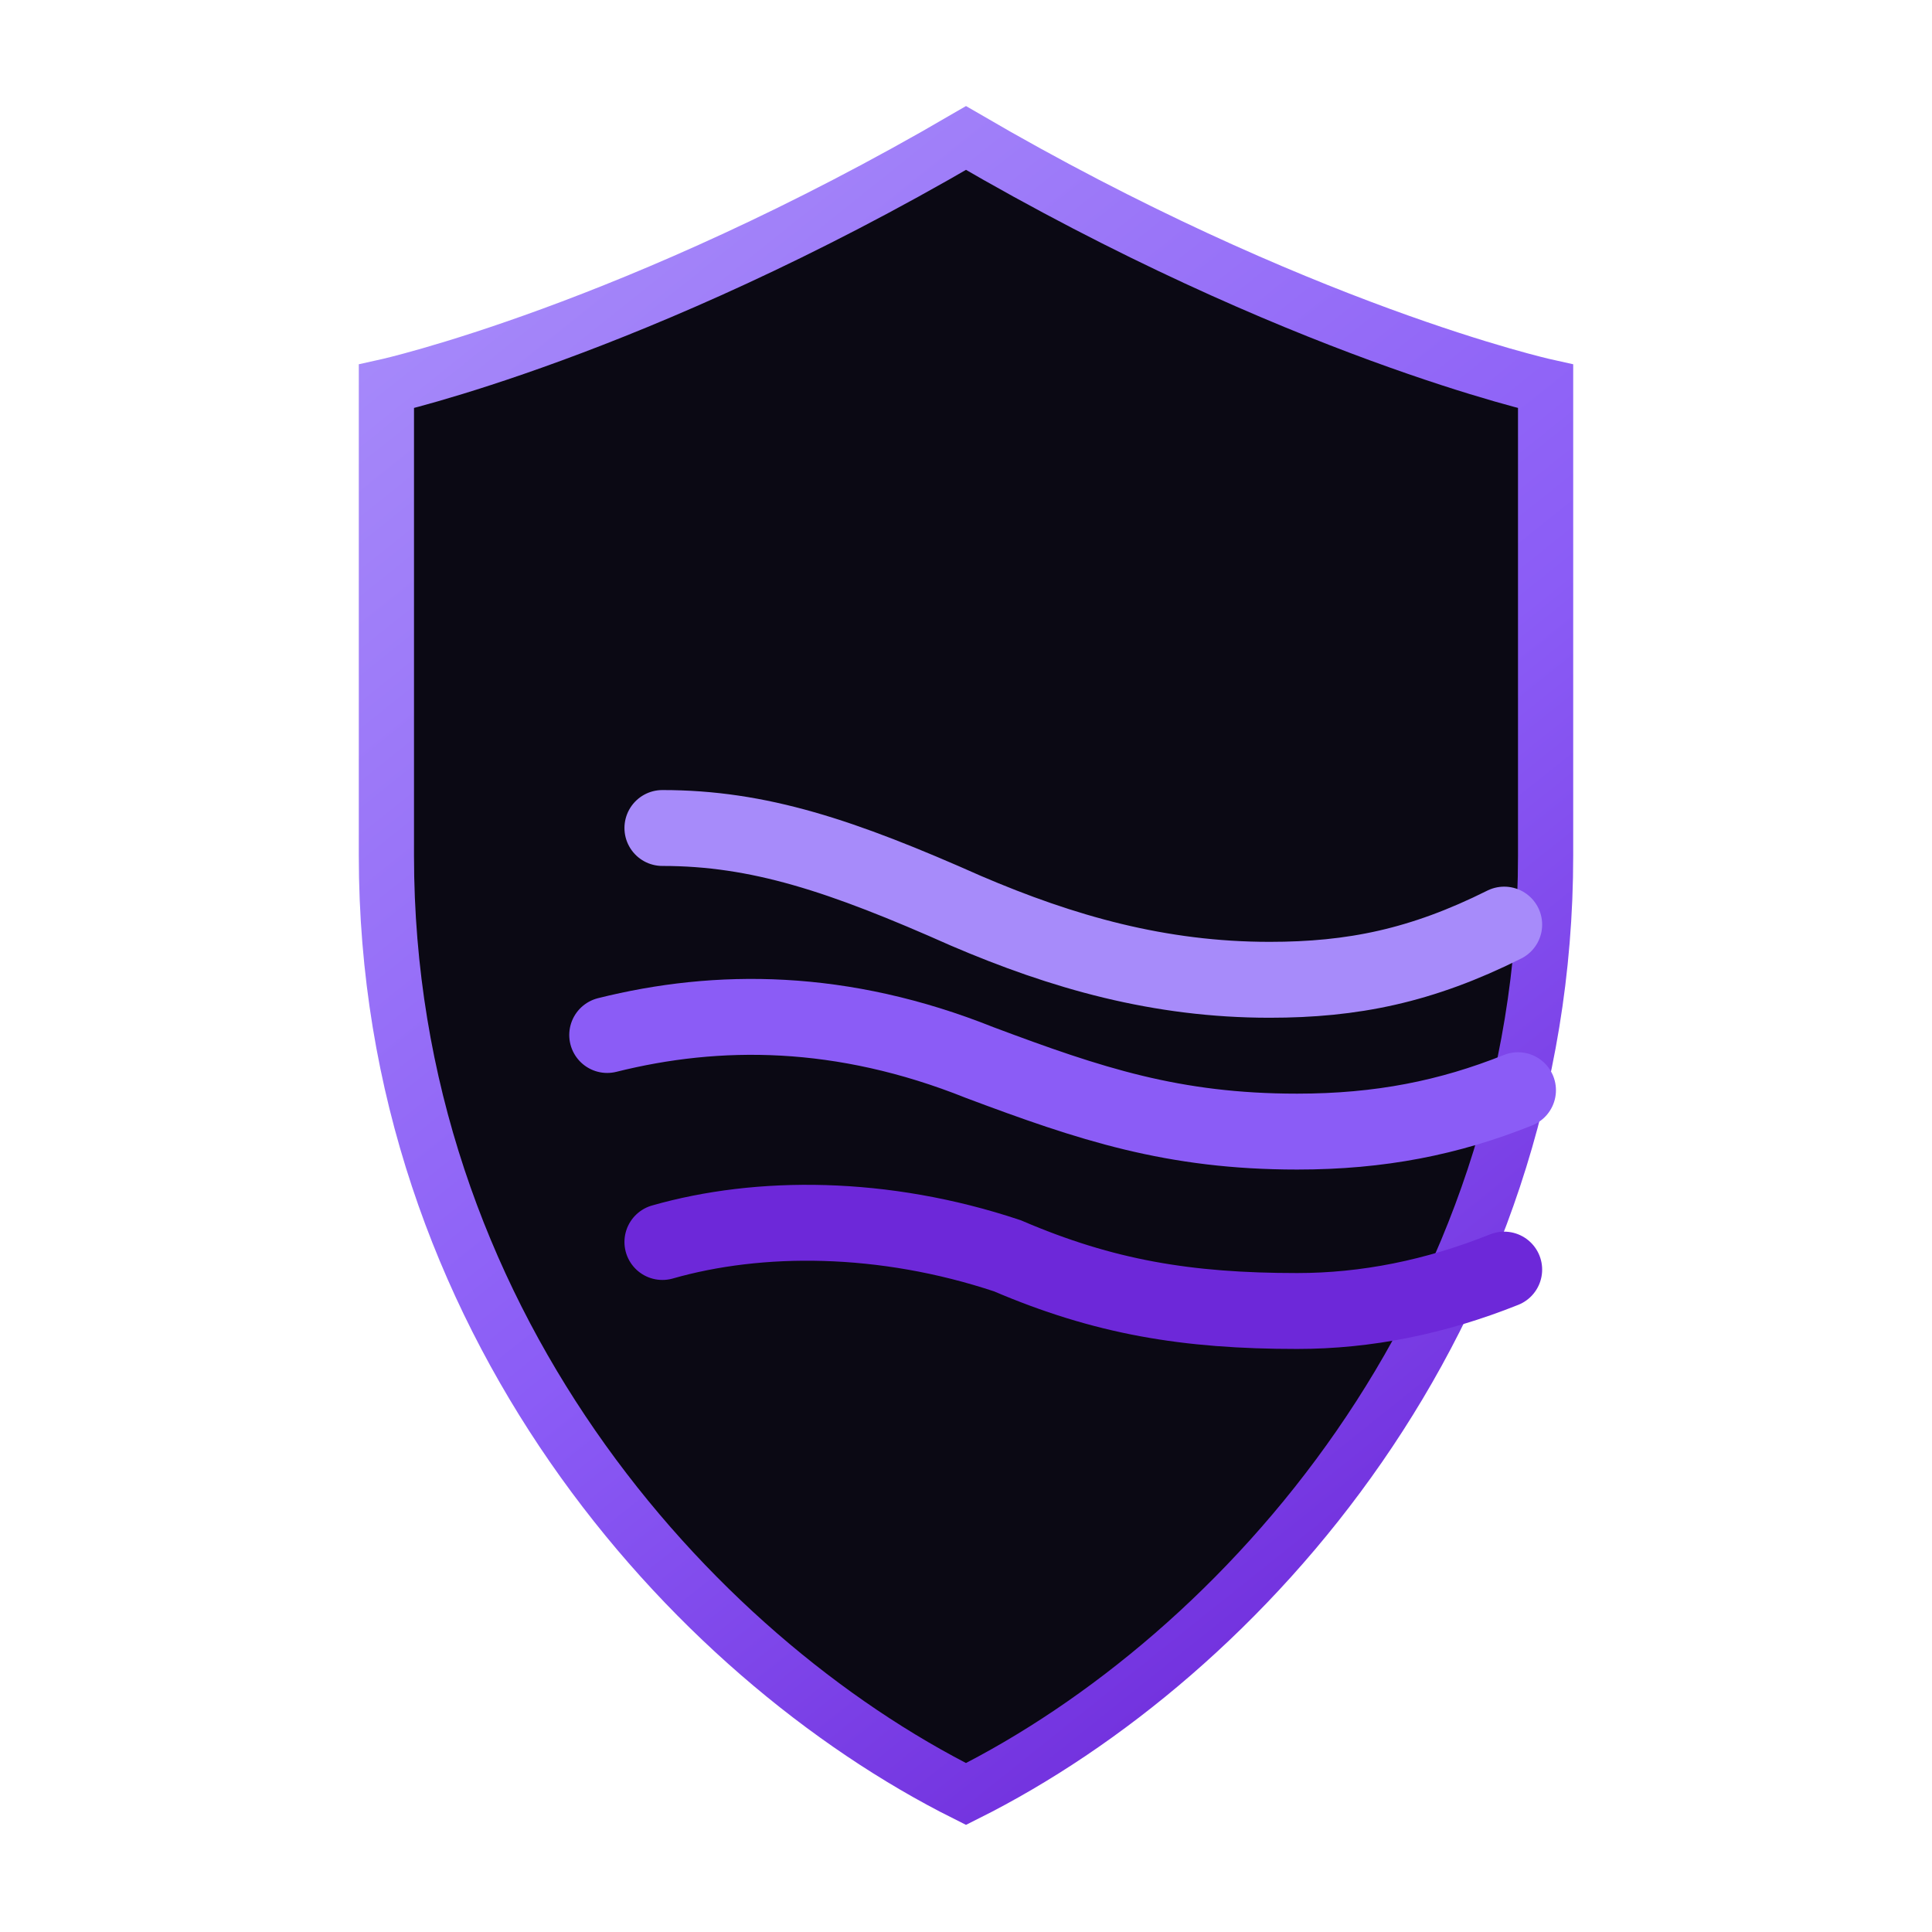
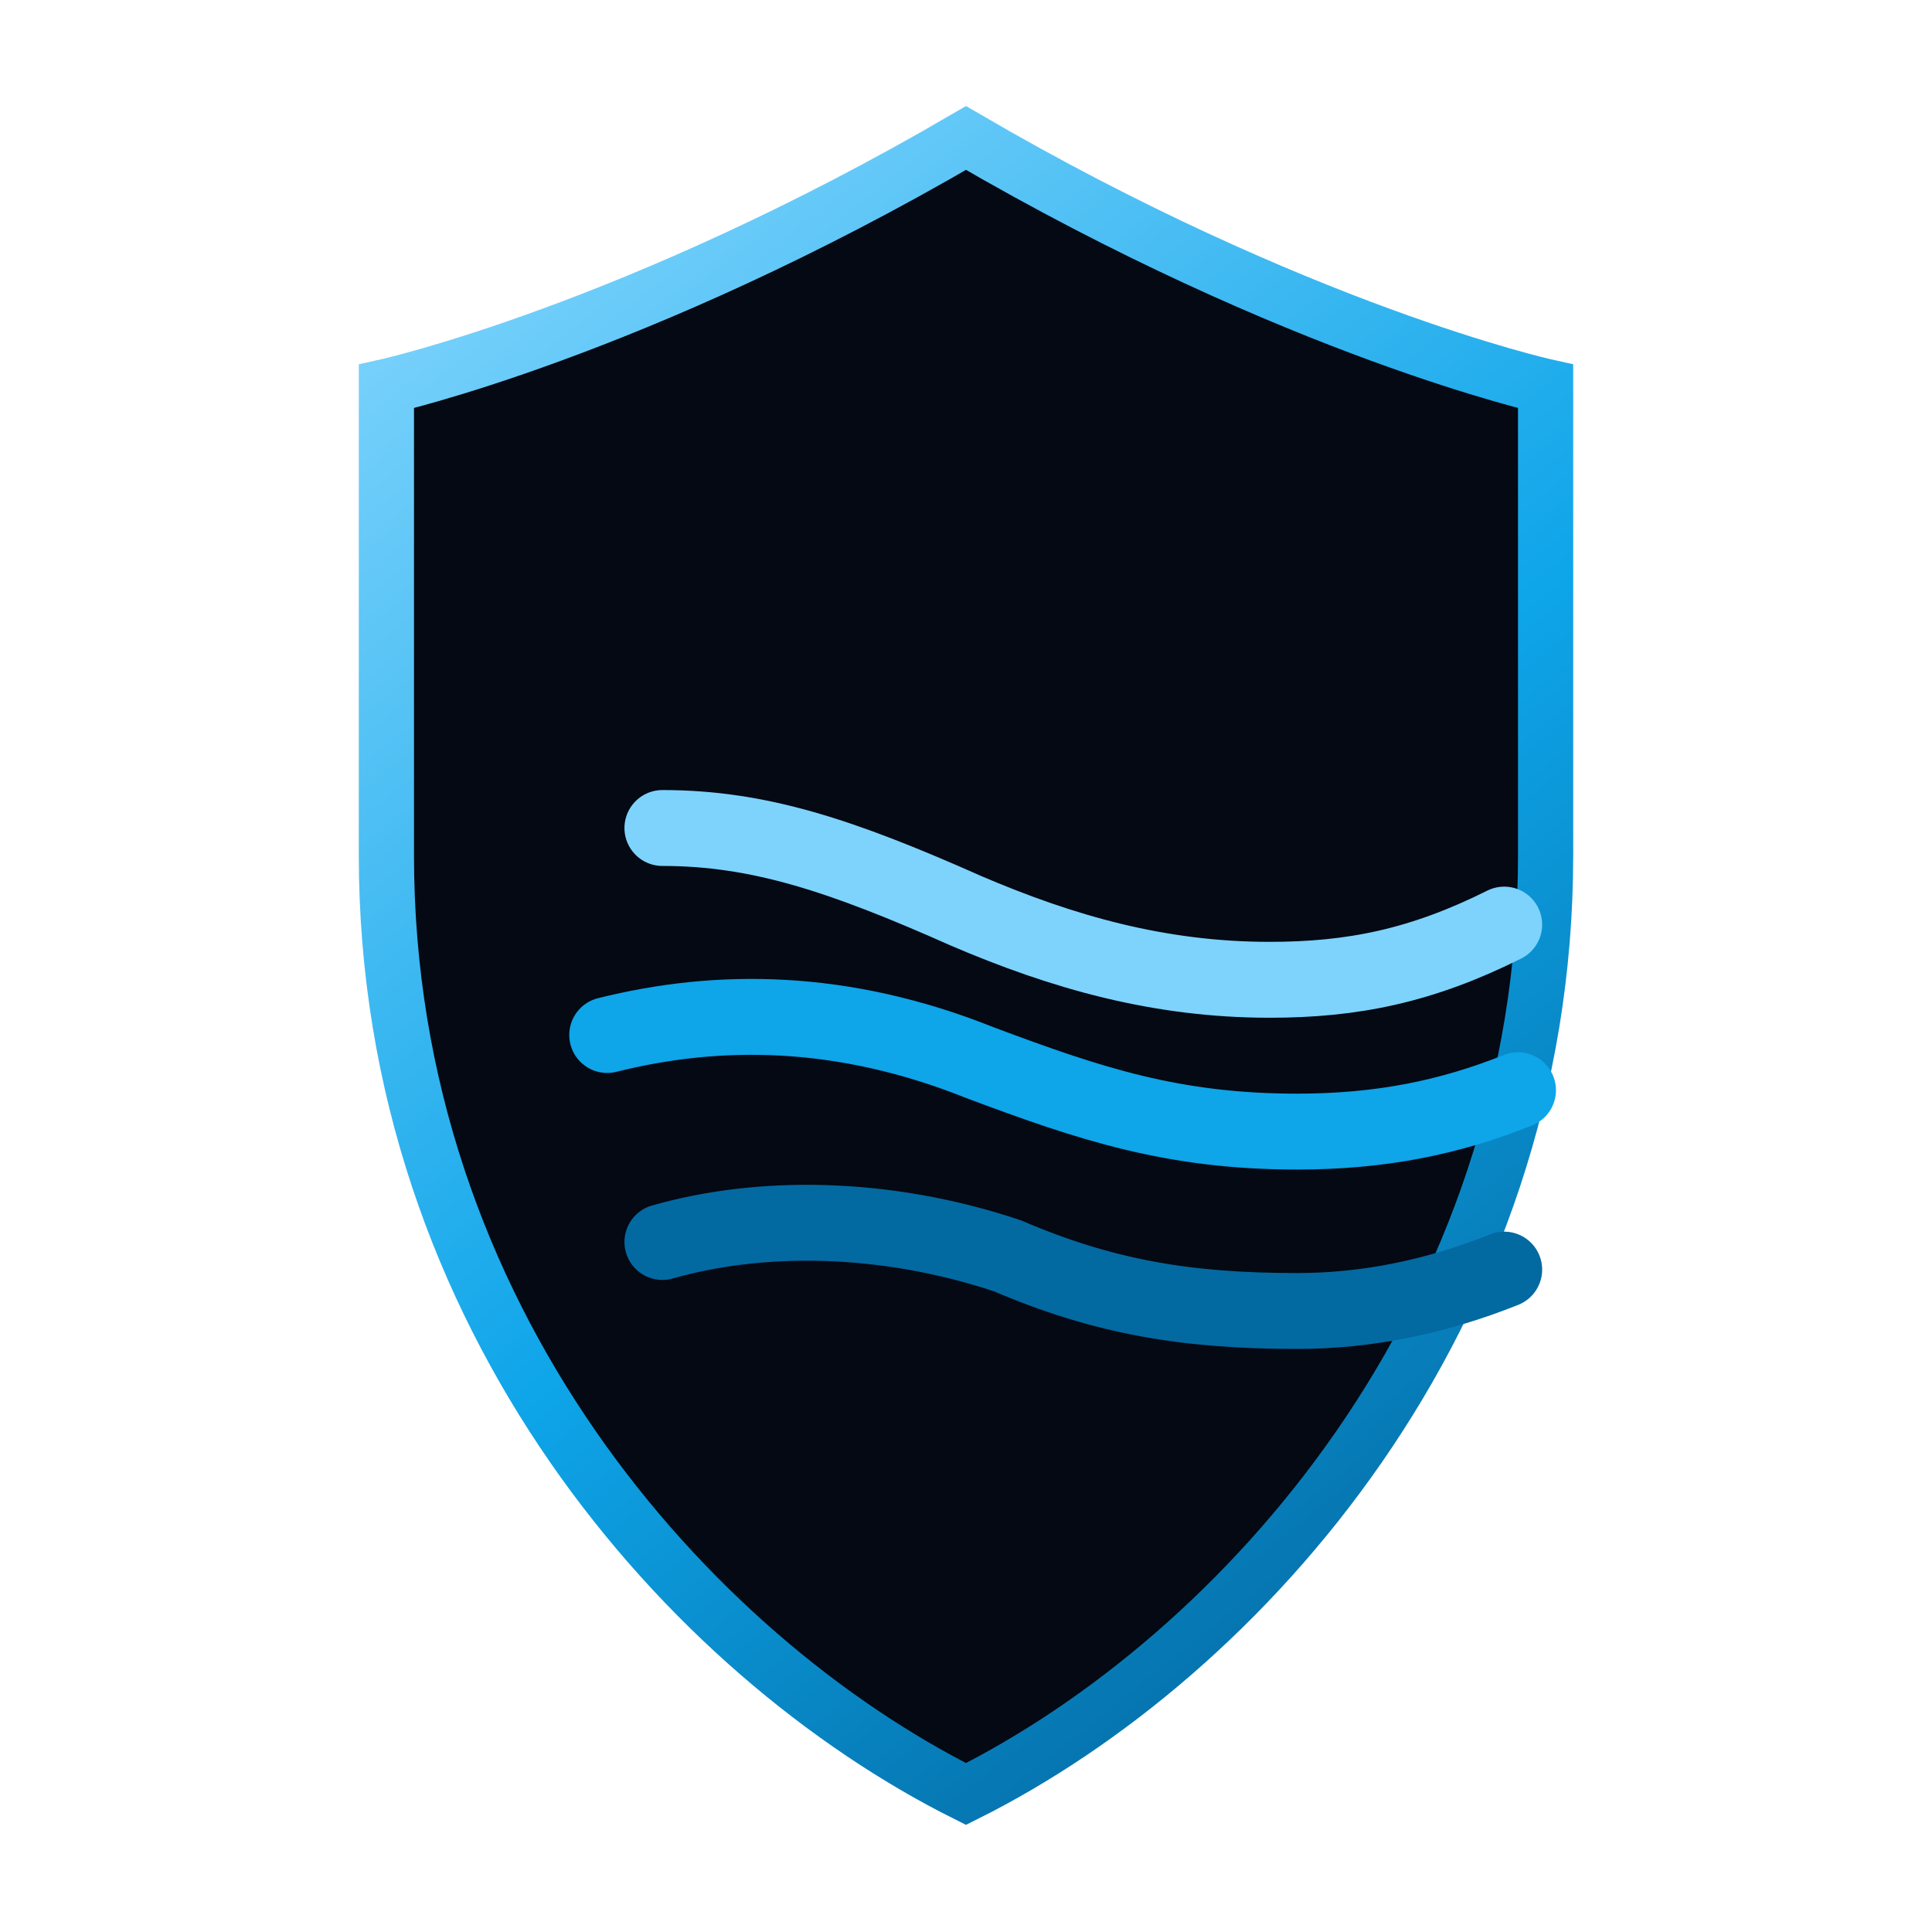
<svg xmlns="http://www.w3.org/2000/svg" width="512" height="512" viewBox="0 0 140 140" fill="none" role="img" aria-labelledby="sw-title sw-desc">
  <defs>
    <linearGradient id="sw-stroke" x1="30" y1="18" x2="110" y2="118" gradientUnits="userSpaceOnUse">
-       <stop offset="0" stop-color="#A78BFA" />
-       <stop offset="0.55" stop-color="#8B5CF6" />
-       <stop offset="1" stop-color="#6D28D9" />
+       <stop offset="0" stop-color="#7DD3FC" />
+       <stop offset="0.55" stop-color="#0EA5E9" />
+       <stop offset="1" stop-color="#0369A1" />
    </linearGradient>
  </defs>
-   <path d="M70 10C46 24 28 28 28 28v34c0 33.5 22 58 42 68 20-10 42-34.5 42-68V28s-18-4-42-18z" fill="#0B0914" stroke="url(#sw-stroke)" stroke-width="4" />
-   <path d="M48 60c7 0 13 2 22 6 7 3 14 5 22 5 6 0 11-1 17-4" stroke="#A78BFA" stroke-width="5.5" stroke-linecap="round" />
-   <path d="M44 75c8-2 17-2 27 2 8 3 14 5 23 5 6 0 11-1 16-3" stroke="#8B5CF6" stroke-width="5.5" stroke-linecap="round" />
-   <path d="M48 90c7-2 16-2 25 1 7 3 13 4 21 4 5 0 10-1 15-3" stroke="#6D28D9" stroke-width="5.5" stroke-linecap="round" />
+   <path d="M70 10C46 24 28 28 28 28v34c0 33.5 22 58 42 68 20-10 42-34.5 42-68V28s-18-4-42-18z" fill="#040914" stroke="url(#sw-stroke)" stroke-width="4" />
+   <path d="M48 60c7 0 13 2 22 6 7 3 14 5 22 5 6 0 11-1 17-4" stroke="#7DD3FC" stroke-width="5.5" stroke-linecap="round" />
+   <path d="M44 75c8-2 17-2 27 2 8 3 14 5 23 5 6 0 11-1 16-3" stroke="#0EA5E9" stroke-width="5.5" stroke-linecap="round" />
+   <path d="M48 90c7-2 16-2 25 1 7 3 13 4 21 4 5 0 10-1 15-3" stroke="#0369A1" stroke-width="5.5" stroke-linecap="round" />
</svg>
